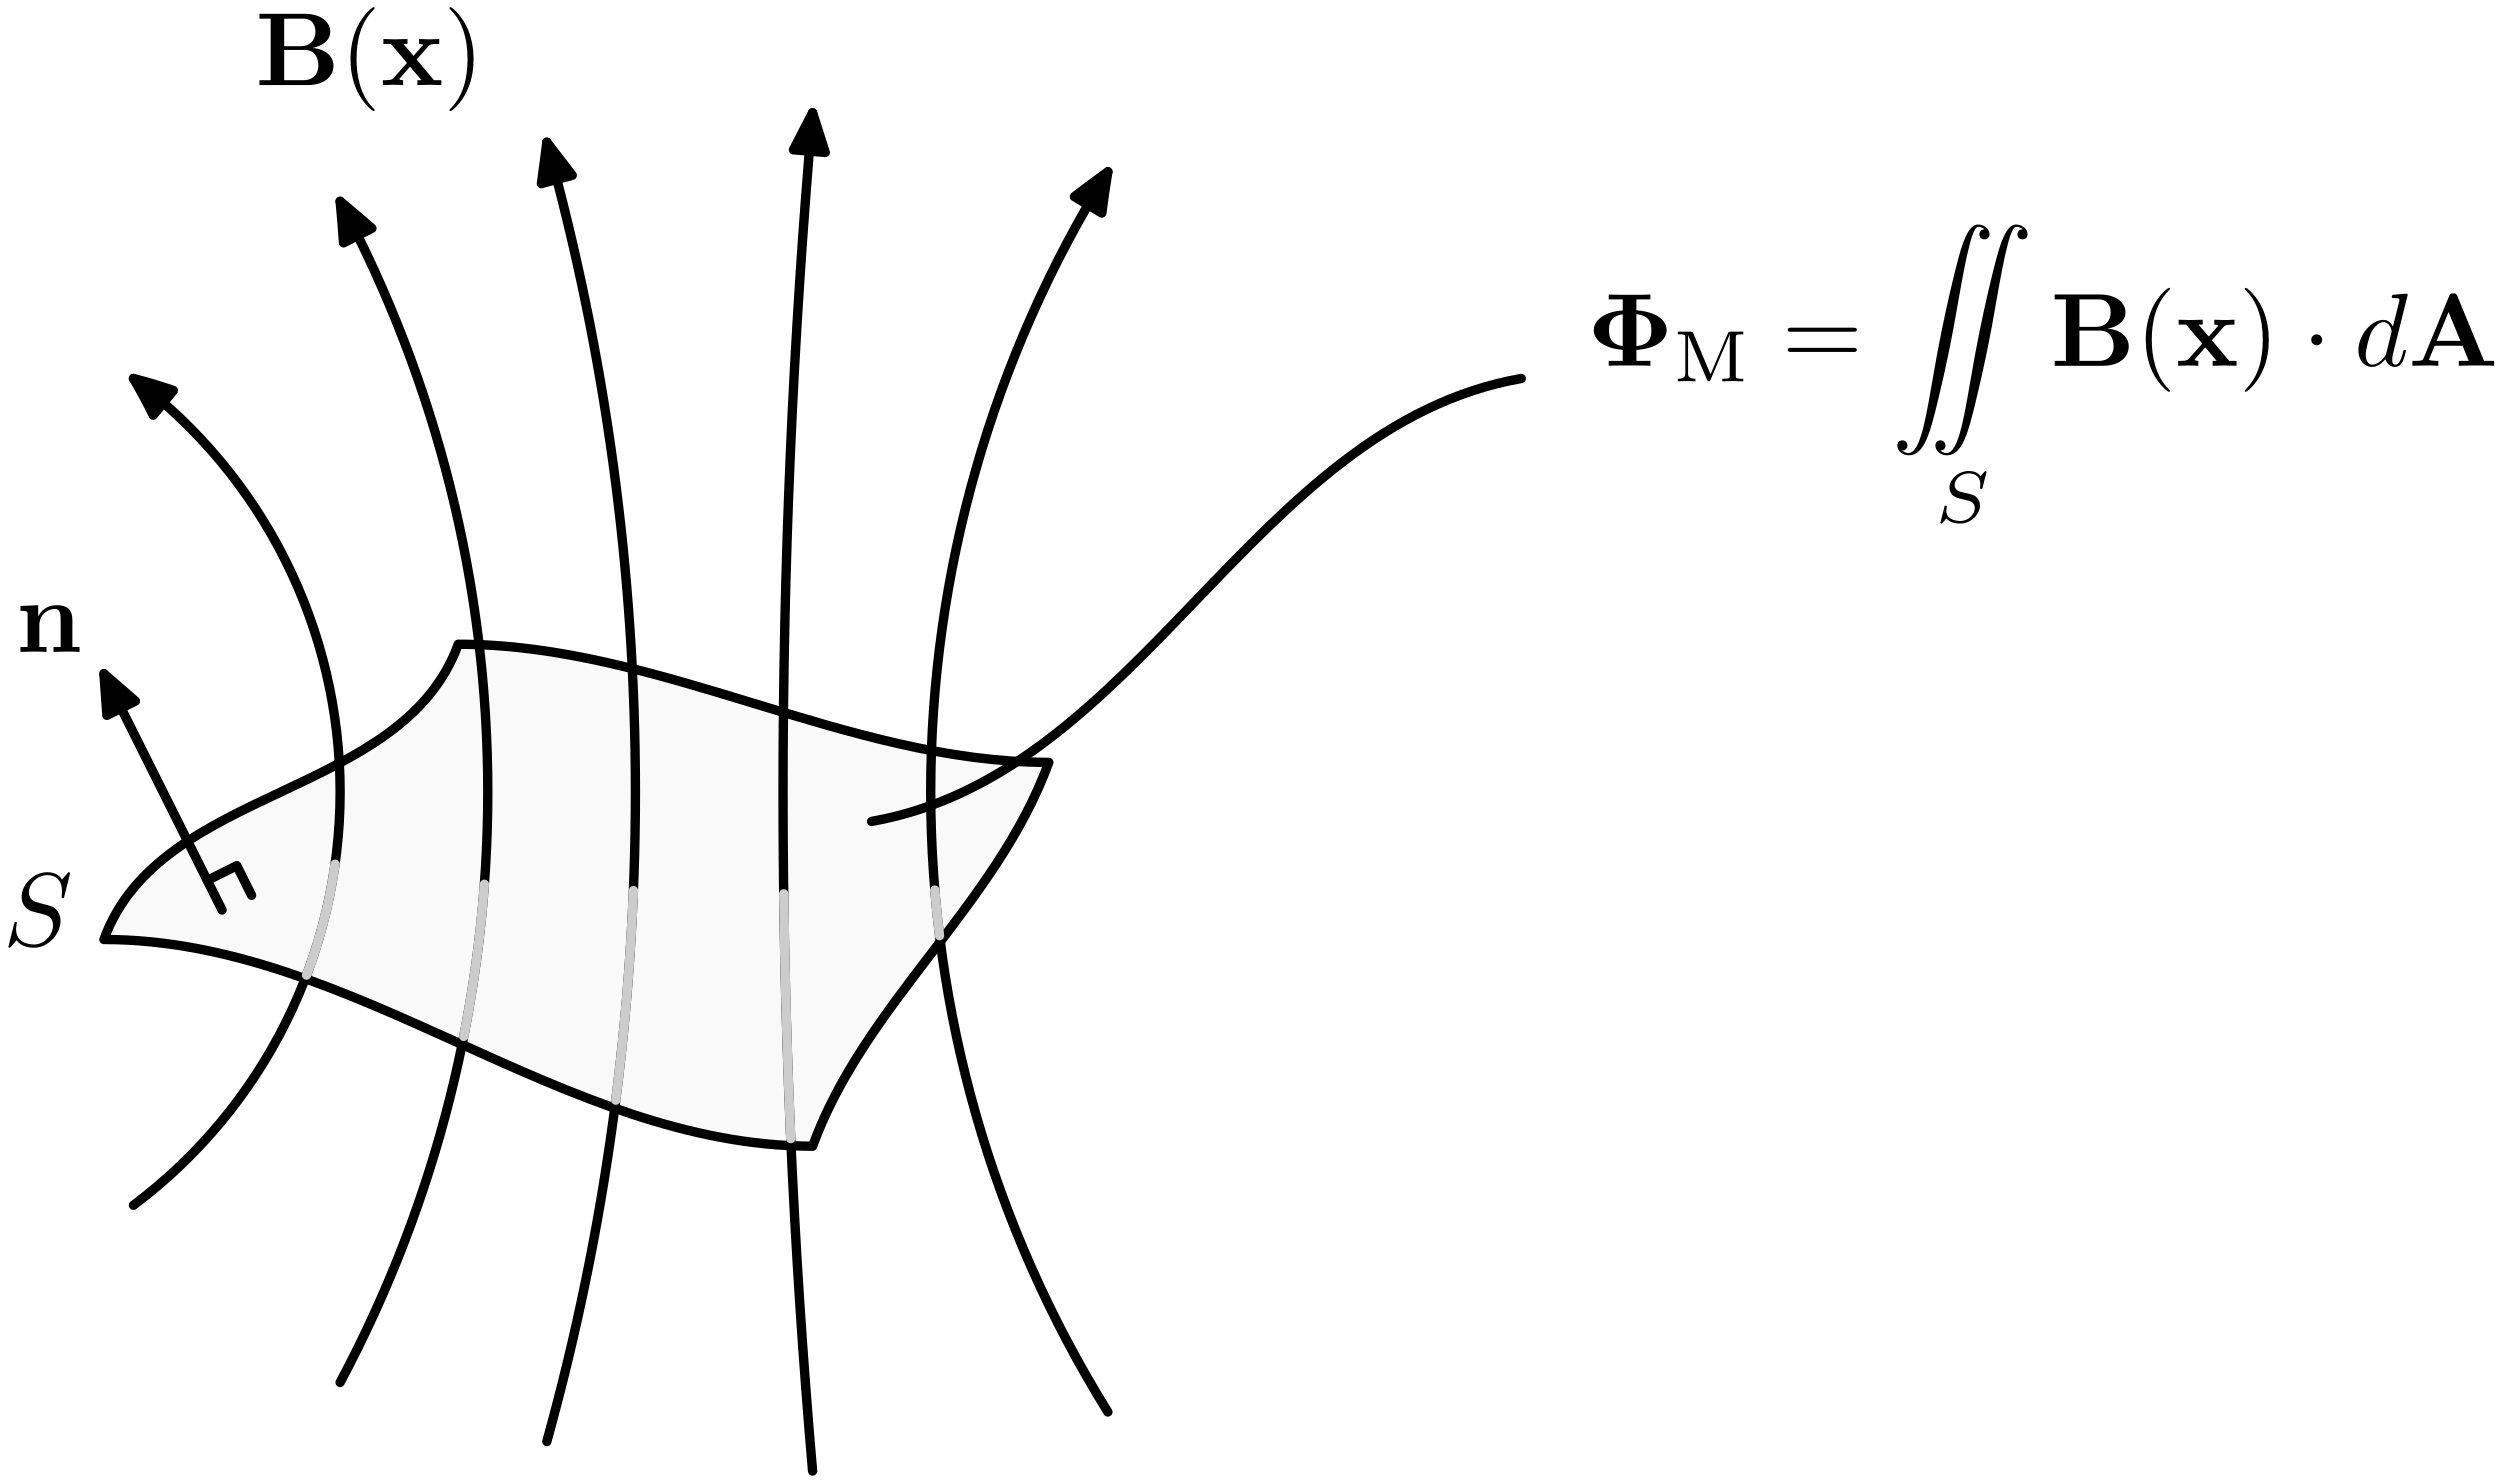
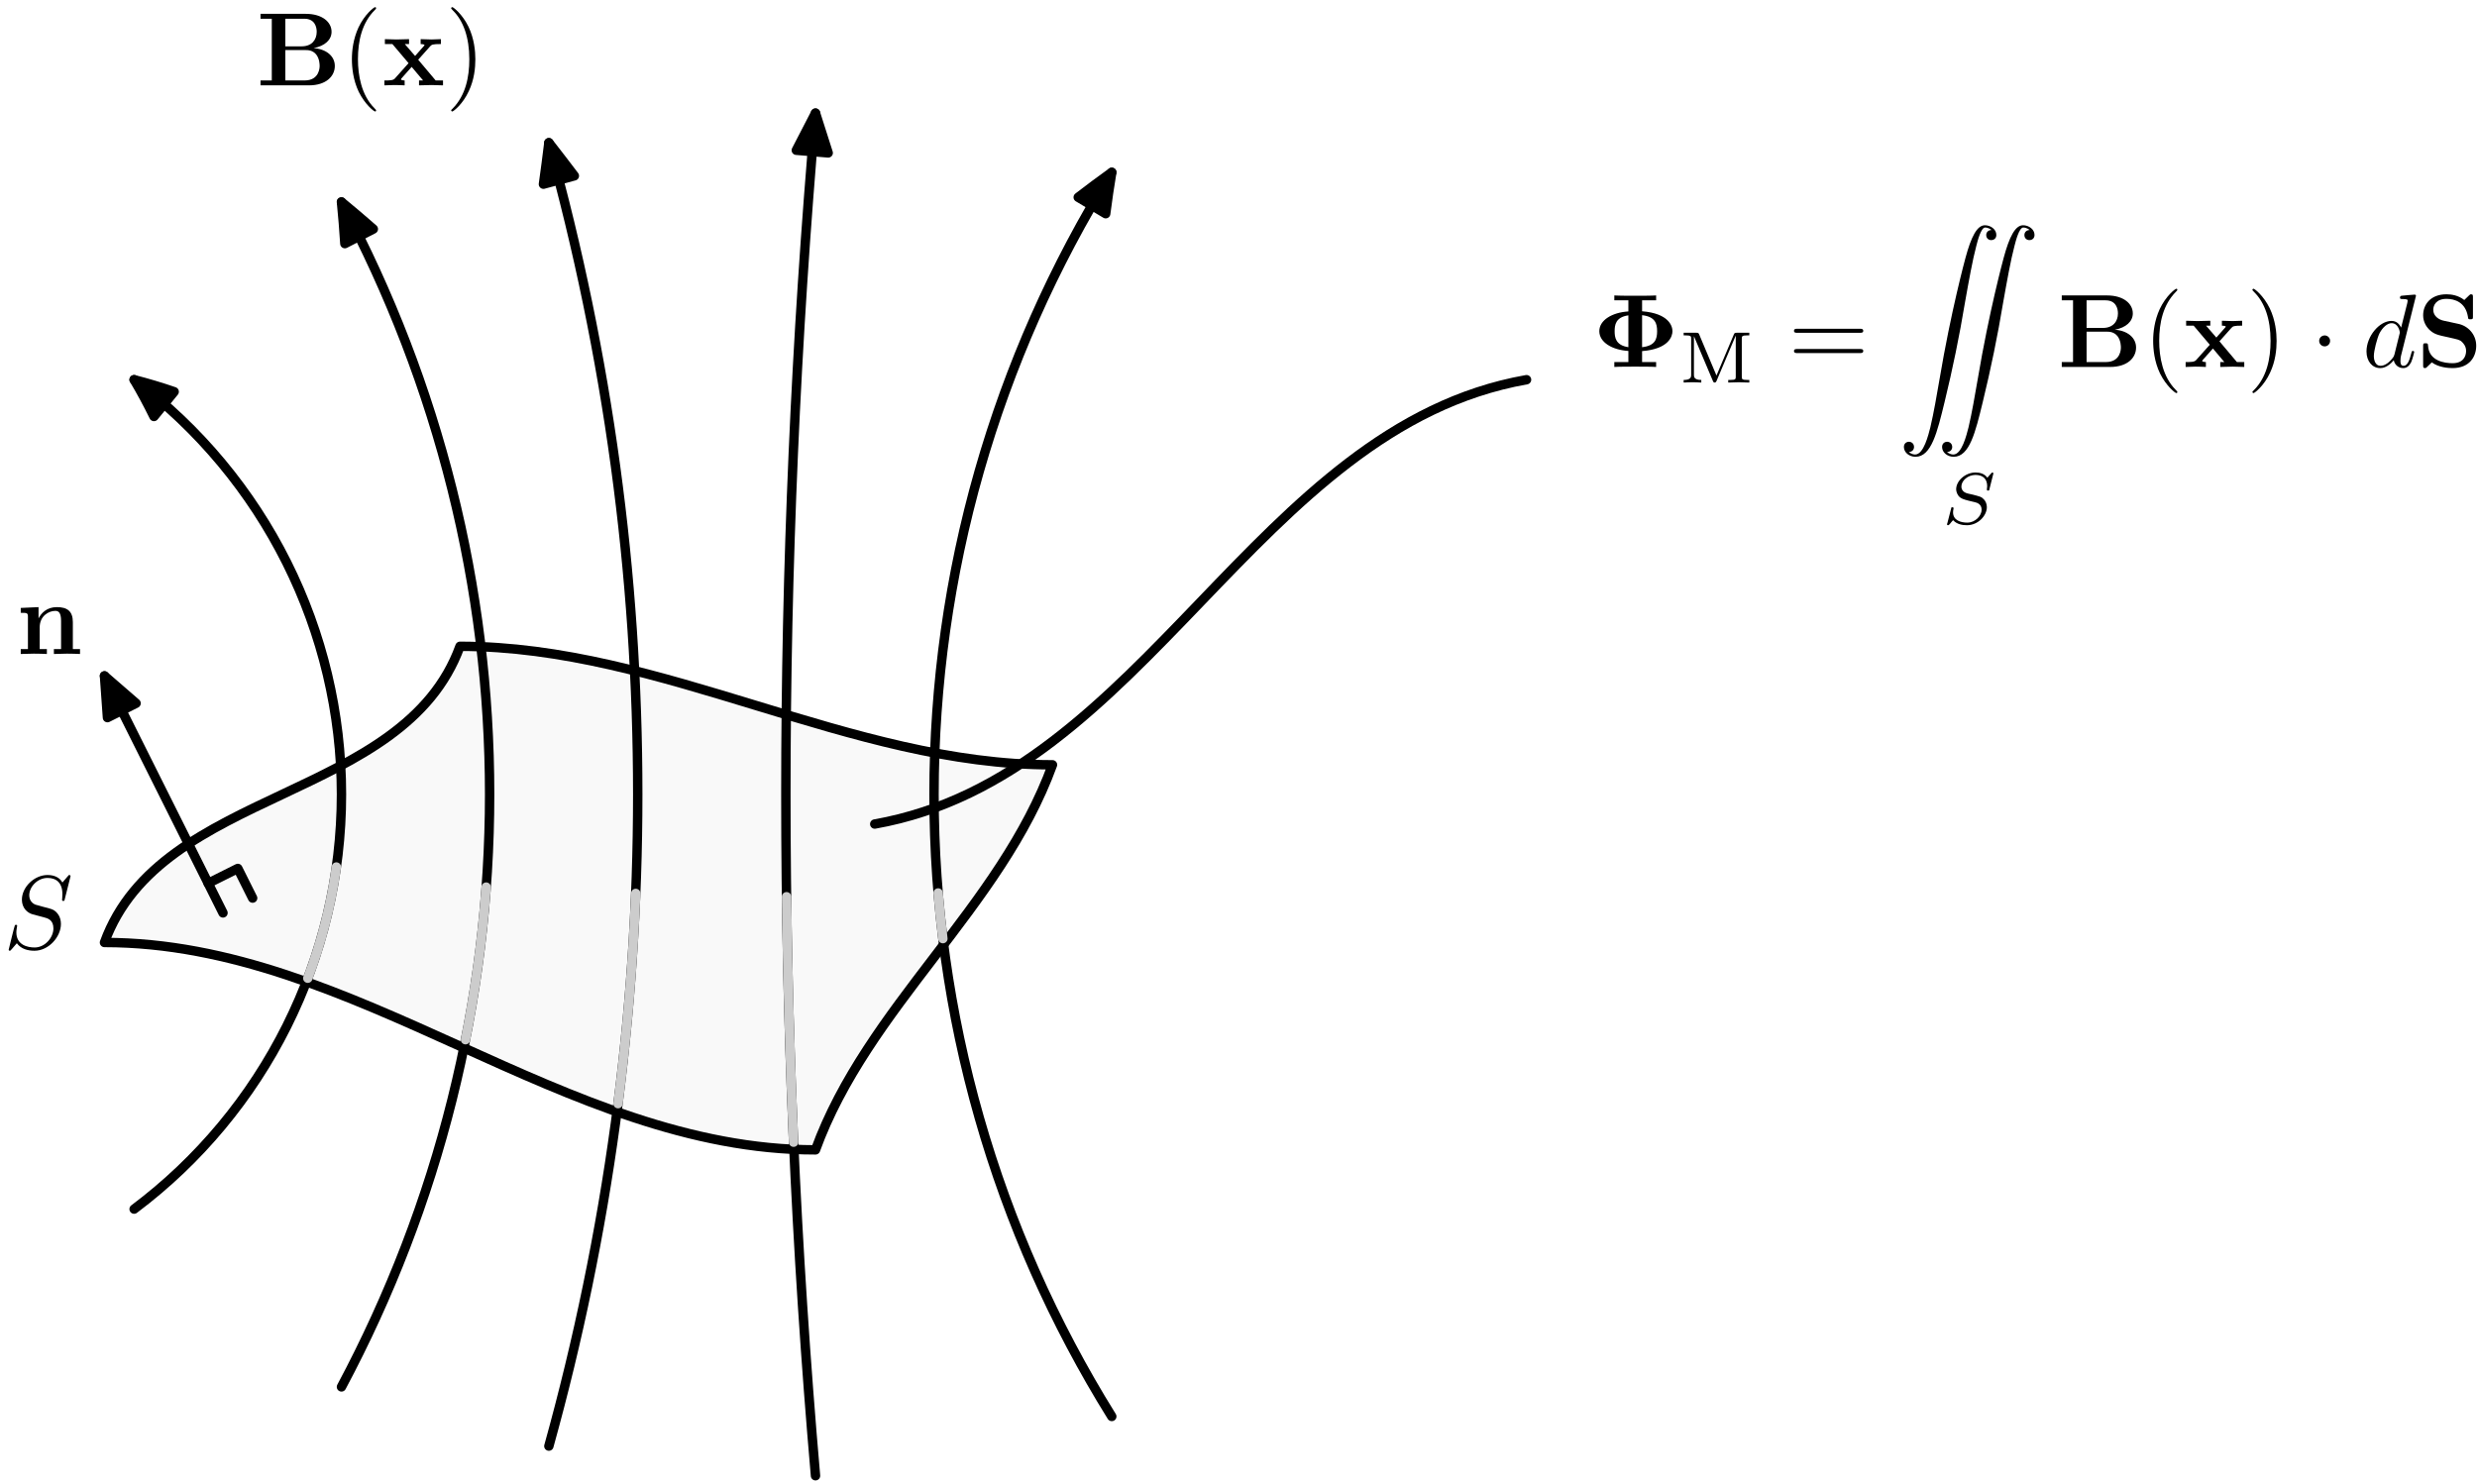
- <svg xmlns="http://www.w3.org/2000/svg" xmlns:xlink="http://www.w3.org/1999/xlink" width="240" height="142" viewBox="0 0 240 142">
+ <svg xmlns="http://www.w3.org/2000/svg" xmlns:xlink="http://www.w3.org/1999/xlink" width="237pt" height="142pt" viewBox="0 0 237 142">
  <defs>
    <g>
      <g id="glyph-0-0">
        <path d="M 1.141 -3.547 L 1.141 -0.469 L 0.453 -0.469 L 0.453 0 C 0.734 -0.016 1.328 -0.031 1.703 -0.031 C 2.094 -0.031 2.688 -0.016 2.953 0 L 2.953 -0.469 L 2.266 -0.469 L 2.266 -2.547 C 2.266 -3.641 3.125 -4.125 3.766 -4.125 C 4.094 -4.125 4.312 -3.922 4.312 -3.156 L 4.312 -0.469 L 3.625 -0.469 L 3.625 0 C 3.891 -0.016 4.5 -0.031 4.875 -0.031 C 5.266 -0.031 5.859 -0.016 6.125 0 L 6.125 -0.469 L 5.438 -0.469 L 5.438 -3.047 C 5.438 -4.094 4.906 -4.484 3.906 -4.484 C 2.953 -4.484 2.422 -3.922 2.156 -3.406 L 2.156 -4.484 L 0.453 -4.406 L 0.453 -3.938 C 1.062 -3.938 1.141 -3.938 1.141 -3.547 Z M 1.141 -3.547 " />
      </g>
      <g id="glyph-0-1">
        <path d="M 2.766 -3.734 L 2.766 -6.375 L 4.578 -6.375 C 5.594 -6.375 5.766 -5.578 5.766 -5.125 C 5.766 -4.359 5.297 -3.734 4.328 -3.734 Z M 5.469 -3.562 C 6.547 -3.766 7.188 -4.359 7.188 -5.125 C 7.188 -6.047 6.312 -6.844 4.719 -6.844 L 0.391 -6.844 L 0.391 -6.375 L 1.469 -6.375 L 1.469 -0.469 L 0.391 -0.469 L 0.391 0 L 5.016 0 C 6.672 0 7.5 -0.875 7.5 -1.859 C 7.5 -2.812 6.656 -3.484 5.469 -3.562 Z M 4.609 -0.469 L 2.766 -0.469 L 2.766 -3.375 L 4.703 -3.375 C 4.906 -3.375 5.375 -3.375 5.719 -2.953 C 6.047 -2.531 6.047 -1.969 6.047 -1.859 C 6.047 -1.75 6.047 -0.469 4.609 -0.469 Z M 4.609 -0.469 " />
      </g>
      <g id="glyph-0-2">
        <path d="M 3.453 -2.453 L 4.609 -3.75 C 4.75 -3.891 4.812 -3.953 5.625 -3.953 L 5.625 -4.422 C 5.281 -4.406 4.766 -4.391 4.719 -4.391 C 4.469 -4.391 3.969 -4.422 3.688 -4.422 L 3.688 -3.953 C 3.828 -3.953 3.953 -3.938 4.062 -3.875 C 4.031 -3.812 4.031 -3.781 3.984 -3.75 L 3.156 -2.812 L 2.172 -3.953 L 2.578 -3.953 L 2.578 -4.422 C 2.312 -4.422 1.688 -4.391 1.359 -4.391 C 1.047 -4.391 0.594 -4.422 0.266 -4.422 L 0.266 -3.953 L 0.984 -3.953 L 2.531 -2.125 L 1.219 -0.656 C 1.062 -0.469 0.703 -0.469 0.219 -0.469 L 0.219 0 C 0.562 -0.016 1.094 -0.031 1.141 -0.031 C 1.391 -0.031 1.969 -0.016 2.156 0 L 2.156 -0.469 C 1.984 -0.469 1.797 -0.516 1.797 -0.578 C 1.797 -0.594 1.797 -0.594 1.859 -0.672 L 2.828 -1.766 L 3.922 -0.469 L 3.531 -0.469 L 3.531 0 C 3.797 -0.016 4.406 -0.031 4.734 -0.031 C 5.047 -0.031 5.5 -0.016 5.828 0 L 5.828 -0.469 L 5.125 -0.469 Z M 3.453 -2.453 " />
      </g>
      <g id="glyph-0-3">
        <path d="M 6.078 -6.375 L 6.078 -6.844 C 5.641 -6.812 4.578 -6.812 4.094 -6.812 C 3.594 -6.812 2.516 -6.812 2.078 -6.844 L 2.078 -6.375 L 3.422 -6.375 L 3.422 -5.312 C 1.875 -5.219 0.641 -4.484 0.641 -3.422 C 0.641 -2.359 1.875 -1.625 3.422 -1.531 L 3.422 -0.469 L 2.078 -0.469 L 2.078 0 C 2.516 -0.031 3.594 -0.031 4.078 -0.031 C 4.562 -0.031 5.641 -0.031 6.078 0 L 6.078 -0.469 L 4.734 -0.469 L 4.734 -1.516 C 7.312 -1.719 7.641 -2.953 7.641 -3.422 C 7.641 -3.906 7.297 -5.125 4.734 -5.328 L 4.734 -6.375 Z M 3.422 -1.891 C 2.188 -2.078 2.109 -2.844 2.109 -3.422 C 2.109 -4 2.188 -4.766 3.422 -4.938 Z M 4.734 -4.953 C 6 -4.812 6.172 -4.141 6.172 -3.422 C 6.172 -2.688 6 -2.031 4.734 -1.891 Z M 4.734 -4.953 " />
      </g>
      <g id="glyph-0-4">
-         <path d="M 4.719 -6.703 C 4.609 -6.953 4.5 -6.953 4.328 -6.953 C 4.047 -6.953 4 -6.875 3.938 -6.703 L 1.469 -0.703 C 1.406 -0.547 1.375 -0.469 0.625 -0.469 L 0.406 -0.469 L 0.406 0 C 0.781 -0.016 1.266 -0.031 1.578 -0.031 C 1.969 -0.031 2.516 -0.031 2.891 0 L 2.891 -0.469 C 2.875 -0.469 2 -0.469 2 -0.594 C 2 -0.609 2.031 -0.703 2.047 -0.719 L 2.547 -1.922 L 5.219 -1.922 L 5.812 -0.469 L 4.859 -0.469 L 4.859 0 C 5.25 -0.031 6.188 -0.031 6.625 -0.031 C 7.016 -0.031 7.891 -0.031 8.25 0 L 8.25 -0.469 L 7.281 -0.469 Z M 3.875 -5.156 L 5.016 -2.391 L 2.734 -2.391 Z M 3.875 -5.156 " />
+         <path d="M 4 -4.125 L 2.562 -4.438 C 2.156 -4.531 1.609 -4.859 1.609 -5.469 C 1.609 -5.906 1.891 -6.516 2.875 -6.516 C 3.672 -6.516 4.688 -6.188 4.922 -4.828 C 4.953 -4.578 4.953 -4.562 5.156 -4.562 C 5.406 -4.562 5.406 -4.609 5.406 -4.844 L 5.406 -6.672 C 5.406 -6.859 5.406 -6.953 5.219 -6.953 C 5.141 -6.953 5.141 -6.938 5.031 -6.844 L 4.578 -6.406 C 4 -6.859 3.344 -6.953 2.875 -6.953 C 1.359 -6.953 0.641 -5.984 0.641 -4.938 C 0.641 -4.297 0.969 -3.844 1.172 -3.625 C 1.672 -3.125 2 -3.062 3.094 -2.828 C 3.969 -2.625 4.141 -2.609 4.359 -2.391 C 4.5 -2.25 4.75 -1.984 4.75 -1.531 C 4.75 -1.047 4.5 -0.359 3.453 -0.359 C 2.703 -0.359 1.188 -0.562 1.109 -2.047 C 1.094 -2.219 1.094 -2.266 0.875 -2.266 C 0.641 -2.266 0.641 -2.219 0.641 -1.984 L 0.641 -0.172 C 0.641 0.016 0.641 0.109 0.812 0.109 C 0.906 0.109 0.922 0.094 1 0.016 L 1.469 -0.438 C 2.125 0.047 3.047 0.109 3.453 0.109 C 5.109 0.109 5.719 -1.016 5.719 -2.031 C 5.719 -3.125 4.922 -3.938 4 -4.125 Z M 4 -4.125 " />
      </g>
      <g id="glyph-1-0">
        <path d="M 3.297 2.391 C 3.297 2.359 3.297 2.344 3.125 2.172 C 1.891 0.922 1.562 -0.969 1.562 -2.5 C 1.562 -4.234 1.938 -5.969 3.172 -7.203 C 3.297 -7.328 3.297 -7.344 3.297 -7.375 C 3.297 -7.453 3.266 -7.484 3.203 -7.484 C 3.094 -7.484 2.203 -6.797 1.609 -5.531 C 1.109 -4.438 0.984 -3.328 0.984 -2.5 C 0.984 -1.719 1.094 -0.516 1.641 0.625 C 2.25 1.844 3.094 2.5 3.203 2.5 C 3.266 2.5 3.297 2.469 3.297 2.391 Z M 3.297 2.391 " />
      </g>
      <g id="glyph-1-1">
        <path d="M 2.875 -2.5 C 2.875 -3.266 2.766 -4.469 2.219 -5.609 C 1.625 -6.828 0.766 -7.484 0.672 -7.484 C 0.609 -7.484 0.562 -7.438 0.562 -7.375 C 0.562 -7.344 0.562 -7.328 0.75 -7.141 C 1.734 -6.156 2.297 -4.578 2.297 -2.5 C 2.297 -0.781 1.938 0.969 0.703 2.219 C 0.562 2.344 0.562 2.359 0.562 2.391 C 0.562 2.453 0.609 2.5 0.672 2.5 C 0.766 2.5 1.672 1.812 2.25 0.547 C 2.766 -0.547 2.875 -1.656 2.875 -2.5 Z M 2.875 -2.5 " />
      </g>
      <g id="glyph-1-2">
        <path d="M 6.844 -3.266 C 7 -3.266 7.188 -3.266 7.188 -3.453 C 7.188 -3.656 7 -3.656 6.859 -3.656 L 0.891 -3.656 C 0.75 -3.656 0.562 -3.656 0.562 -3.453 C 0.562 -3.266 0.75 -3.266 0.891 -3.266 Z M 6.859 -1.328 C 7 -1.328 7.188 -1.328 7.188 -1.531 C 7.188 -1.719 7 -1.719 6.844 -1.719 L 0.891 -1.719 C 0.75 -1.719 0.562 -1.719 0.562 -1.531 C 0.562 -1.328 0.75 -1.328 0.891 -1.328 Z M 6.859 -1.328 " />
      </g>
      <g id="glyph-2-0">
        <path d="M 6.438 -6.922 C 6.438 -6.953 6.406 -7.031 6.312 -7.031 C 6.266 -7.031 6.266 -7.016 6.141 -6.875 L 5.656 -6.312 C 5.406 -6.781 4.891 -7.031 4.234 -7.031 C 2.969 -7.031 1.781 -5.875 1.781 -4.672 C 1.781 -3.875 2.297 -3.406 2.812 -3.266 L 3.875 -2.984 C 4.25 -2.891 4.797 -2.734 4.797 -1.922 C 4.797 -1.031 3.984 -0.094 3 -0.094 C 2.359 -0.094 1.25 -0.312 1.25 -1.547 C 1.25 -1.781 1.312 -2.031 1.312 -2.078 C 1.328 -2.125 1.328 -2.141 1.328 -2.156 C 1.328 -2.25 1.266 -2.266 1.219 -2.266 C 1.172 -2.266 1.141 -2.25 1.109 -2.219 C 1.078 -2.188 0.516 0.094 0.516 0.125 C 0.516 0.172 0.562 0.219 0.625 0.219 C 0.672 0.219 0.688 0.203 0.812 0.062 L 1.297 -0.5 C 1.719 0.078 2.406 0.219 2.984 0.219 C 4.344 0.219 5.516 -1.109 5.516 -2.344 C 5.516 -3.031 5.172 -3.375 5.031 -3.516 C 4.797 -3.734 4.641 -3.781 3.766 -4 C 3.531 -4.062 3.188 -4.172 3.094 -4.188 C 2.828 -4.281 2.484 -4.562 2.484 -5.094 C 2.484 -5.906 3.281 -6.75 4.234 -6.75 C 5.047 -6.75 5.656 -6.312 5.656 -5.203 C 5.656 -4.891 5.625 -4.703 5.625 -4.641 C 5.625 -4.641 5.625 -4.547 5.734 -4.547 C 5.844 -4.547 5.859 -4.578 5.891 -4.75 Z M 6.438 -6.922 " />
      </g>
      <g id="glyph-2-1">
        <path d="M 5.141 -6.812 C 5.141 -6.812 5.141 -6.922 5.016 -6.922 C 4.859 -6.922 3.922 -6.828 3.75 -6.812 C 3.672 -6.797 3.609 -6.75 3.609 -6.625 C 3.609 -6.5 3.703 -6.5 3.844 -6.5 C 4.328 -6.5 4.344 -6.438 4.344 -6.328 L 4.312 -6.125 L 3.719 -3.766 C 3.531 -4.141 3.25 -4.406 2.797 -4.406 C 1.641 -4.406 0.406 -2.938 0.406 -1.484 C 0.406 -0.547 0.953 0.109 1.719 0.109 C 1.922 0.109 2.422 0.062 3.016 -0.641 C 3.094 -0.219 3.453 0.109 3.922 0.109 C 4.281 0.109 4.5 -0.125 4.672 -0.438 C 4.828 -0.797 4.969 -1.406 4.969 -1.422 C 4.969 -1.531 4.875 -1.531 4.844 -1.531 C 4.75 -1.531 4.734 -1.484 4.703 -1.344 C 4.531 -0.703 4.359 -0.109 3.953 -0.109 C 3.672 -0.109 3.656 -0.375 3.656 -0.562 C 3.656 -0.812 3.672 -0.875 3.703 -1.047 Z M 3.078 -1.188 C 3.016 -1 3.016 -0.984 2.875 -0.812 C 2.438 -0.266 2.031 -0.109 1.75 -0.109 C 1.25 -0.109 1.109 -0.656 1.109 -1.047 C 1.109 -1.547 1.422 -2.766 1.656 -3.234 C 1.969 -3.812 2.406 -4.188 2.812 -4.188 C 3.453 -4.188 3.594 -3.375 3.594 -3.312 C 3.594 -3.25 3.578 -3.188 3.562 -3.141 Z M 3.078 -1.188 " />
      </g>
      <g id="glyph-3-0">
        <path d="M 1.922 -4.609 C 1.859 -4.766 1.797 -4.766 1.656 -4.766 L 0.438 -4.766 L 0.438 -4.516 L 0.594 -4.516 C 1.141 -4.516 1.156 -4.438 1.156 -4.188 L 1.156 -0.75 C 1.156 -0.562 1.156 -0.25 0.438 -0.25 L 0.438 0 C 0.719 -0.016 1 -0.031 1.281 -0.031 C 1.562 -0.031 1.844 -0.016 2.125 0 L 2.125 -0.25 C 1.422 -0.25 1.422 -0.562 1.422 -0.75 L 1.422 -4.438 L 3.234 -0.156 C 3.266 -0.078 3.297 0 3.406 0 C 3.453 0 3.516 -0.016 3.578 -0.141 L 5.422 -4.5 L 5.422 -0.562 C 5.422 -0.328 5.406 -0.25 4.875 -0.25 L 4.703 -0.25 L 4.703 0 C 5.031 -0.016 5.422 -0.031 5.719 -0.031 C 6 -0.031 6.391 -0.016 6.719 0 L 6.719 -0.25 L 6.562 -0.25 C 6.016 -0.25 6 -0.328 6 -0.562 L 6 -4.188 C 6 -4.438 6.016 -4.516 6.562 -4.516 L 6.719 -4.516 L 6.719 -4.766 L 5.516 -4.766 C 5.375 -4.766 5.312 -4.766 5.25 -4.625 L 3.578 -0.672 Z M 1.922 -4.609 " />
      </g>
      <g id="glyph-4-0">
        <path d="M 1.031 21.703 C 1.359 21.688 1.531 21.469 1.531 21.219 C 1.531 20.891 1.281 20.719 1.047 20.719 C 0.812 20.719 0.562 20.875 0.562 21.219 C 0.562 21.734 1.062 22.156 1.672 22.156 C 3.188 22.156 3.75 19.812 4.453 16.922 C 5.219 13.781 5.875 10.594 6.406 7.391 C 6.781 5.281 7.141 3.281 7.484 2 C 7.609 1.5 7.938 0.219 8.328 0.219 C 8.641 0.219 8.891 0.406 8.938 0.453 C 8.609 0.469 8.438 0.688 8.438 0.938 C 8.438 1.266 8.688 1.422 8.906 1.422 C 9.156 1.422 9.406 1.281 9.406 0.922 C 9.406 0.391 8.859 0 8.312 0 C 7.562 0 7 1.094 6.453 3.125 C 6.422 3.234 5.062 8.234 3.969 14.75 C 3.703 16.281 3.422 17.938 3.094 19.328 C 2.906 20.062 2.453 21.938 1.641 21.938 C 1.281 21.938 1.047 21.703 1.031 21.703 Z M 1.031 21.703 " />
      </g>
      <g id="glyph-5-0">
        <path d="M 4.953 -4.812 C 4.953 -4.844 4.922 -4.906 4.859 -4.906 C 4.812 -4.906 4.812 -4.891 4.719 -4.797 L 4.375 -4.406 C 4.109 -4.781 3.672 -4.906 3.25 -4.906 C 2.266 -4.906 1.391 -4.109 1.391 -3.297 C 1.391 -3.203 1.422 -2.922 1.625 -2.656 C 1.859 -2.391 2.125 -2.328 2.594 -2.203 C 2.734 -2.172 3.078 -2.094 3.188 -2.062 C 3.406 -2.016 3.828 -1.859 3.828 -1.344 C 3.828 -0.781 3.234 -0.109 2.453 -0.109 C 1.828 -0.109 1.094 -0.328 1.094 -1.094 C 1.094 -1.172 1.109 -1.328 1.141 -1.453 C 1.141 -1.484 1.141 -1.484 1.141 -1.484 C 1.141 -1.578 1.062 -1.578 1.031 -1.578 C 0.938 -1.578 0.922 -1.562 0.906 -1.438 L 0.547 -0.047 C 0.531 -0.016 0.516 0.016 0.516 0.062 C 0.516 0.094 0.547 0.141 0.625 0.141 C 0.656 0.141 0.672 0.125 0.766 0.047 C 0.844 -0.047 1.016 -0.266 1.094 -0.344 C 1.469 0.062 2 0.141 2.422 0.141 C 3.484 0.141 4.328 -0.766 4.328 -1.594 C 4.328 -1.891 4.203 -2.172 4.047 -2.328 C 3.812 -2.578 3.703 -2.609 2.797 -2.828 C 2.656 -2.859 2.422 -2.906 2.359 -2.938 C 2.188 -3 1.891 -3.172 1.891 -3.562 C 1.891 -4.125 2.516 -4.672 3.234 -4.672 C 4 -4.672 4.359 -4.25 4.359 -3.594 C 4.359 -3.5 4.328 -3.344 4.328 -3.281 C 4.328 -3.172 4.406 -3.172 4.453 -3.172 C 4.547 -3.172 4.562 -3.219 4.578 -3.328 Z M 4.953 -4.812 " />
      </g>
      <g id="glyph-6-0">
        <path d="M 1.906 -2.5 C 1.906 -2.781 1.672 -3.016 1.391 -3.016 C 1.094 -3.016 0.859 -2.781 0.859 -2.5 C 0.859 -2.203 1.094 -1.969 1.391 -1.969 C 1.672 -1.969 1.906 -2.203 1.906 -2.5 Z M 1.906 -2.5 " />
      </g>
    </g>
  </defs>
-   <path fill-rule="nonzero" fill="rgb(97.459%, 97.459%, 97.459%)" fill-opacity="1" d="M 9.977 90.191 C 34.078 90.191 53.902 110.035 78.008 110.035 C 82.992 96.344 95.699 86.879 100.684 73.188 C 81.223 73.188 63.453 61.848 43.992 61.848 C 38.578 76.727 15.391 75.312 9.977 90.191 " />
-   <path fill="none" stroke-width="9" stroke-linecap="butt" stroke-linejoin="round" stroke="rgb(0%, 0%, 0%)" stroke-opacity="1" stroke-miterlimit="10" d="M 1959.766 6298.086 C 2200.781 6298.086 2399.023 6099.648 2640.078 6099.648 C 2689.922 6236.562 2816.992 6331.211 2866.836 6468.125 C 2672.227 6468.125 2494.531 6581.523 2299.922 6581.523 C 2245.781 6432.734 2013.906 6446.875 1959.766 6298.086 Z M 1959.766 6298.086 " transform="matrix(0.1, 0, 0, -0.1, -186, 720)" />
-   <path fill="none" stroke-width="9" stroke-linecap="round" stroke-linejoin="round" stroke="rgb(0%, 0%, 0%)" stroke-opacity="1" stroke-miterlimit="10" d="M 1988.125 6042.969 C 2113.008 6136.641 2186.523 6283.672 2186.523 6439.805 C 2186.523 6595.938 2113.008 6742.969 1988.125 6836.641 " transform="matrix(0.1, 0, 0, -0.1, -186, 720)" />
-   <path fill-rule="nonzero" fill="rgb(0%, 0%, 0%)" fill-opacity="1" d="M 16.645 37.484 C 15.387 37.051 14.109 36.668 12.812 36.336 C 13.492 37.488 14.129 38.664 14.711 39.855 " />
-   <path fill="none" stroke-width="9" stroke-linecap="round" stroke-linejoin="round" stroke="rgb(0%, 0%, 0%)" stroke-opacity="1" stroke-miterlimit="10" d="M 2026.445 6825.156 C 2013.867 6829.492 2001.094 6833.32 1988.125 6836.641 C 1994.922 6825.117 2001.289 6813.359 2007.109 6801.445 Z M 2026.445 6825.156 " transform="matrix(0.1, 0, 0, -0.1, -186, 720)" />
-   <path fill="none" stroke-width="9" stroke-linecap="round" stroke-linejoin="round" stroke="rgb(80.077%, 80.077%, 80.077%)" stroke-opacity="1" stroke-miterlimit="10" d="M 2154.297 6263.906 C 2167.266 6298.047 2176.484 6333.711 2181.641 6370.312 " transform="matrix(0.1, 0, 0, -0.1, -186, 720)" />
-   <path fill="none" stroke-width="9" stroke-linecap="round" stroke-linejoin="round" stroke="rgb(0%, 0%, 0%)" stroke-opacity="1" stroke-miterlimit="10" d="M 2186.523 5872.852 C 2279.609 6047.344 2328.281 6242.031 2328.281 6439.805 C 2328.281 6637.539 2279.609 6832.266 2186.523 7006.719 " transform="matrix(0.1, 0, 0, -0.1, -186, 720)" />
-   <path fill-rule="nonzero" fill="rgb(0%, 0%, 0%)" fill-opacity="1" d="M 35.699 21.918 C 34.699 21.039 33.684 20.176 32.652 19.328 C 32.781 20.656 32.891 21.984 32.977 23.312 " />
-   <path fill="none" stroke-width="9" stroke-linecap="round" stroke-linejoin="round" stroke="rgb(0%, 0%, 0%)" stroke-opacity="1" stroke-miterlimit="10" d="M 2216.992 6980.82 C 2206.992 6989.609 2196.836 6998.242 2186.523 7006.719 C 2187.812 6993.438 2188.906 6980.156 2189.766 6966.875 Z M 2216.992 6980.82 " transform="matrix(0.1, 0, 0, -0.1, -186, 720)" />
-   <path fill="none" stroke-width="9" stroke-linecap="round" stroke-linejoin="round" stroke="rgb(80.077%, 80.077%, 80.077%)" stroke-opacity="1" stroke-miterlimit="10" d="M 2305.195 6205.078 C 2314.727 6253.203 2321.367 6301.953 2325 6351.094 " transform="matrix(0.1, 0, 0, -0.1, -186, 720)" />
-   <path fill="none" stroke-width="9" stroke-linecap="round" stroke-linejoin="round" stroke="rgb(0%, 0%, 0%)" stroke-opacity="1" stroke-miterlimit="10" d="M 2384.961 5816.172 C 2441.406 6019.258 2470 6229.023 2470 6439.805 C 2470 6650.547 2441.406 6860.352 2384.961 7063.438 " transform="matrix(0.1, 0, 0, -0.1, -186, 720)" />
-   <path fill-rule="nonzero" fill="rgb(0%, 0%, 0%)" fill-opacity="1" d="M 54.934 16.828 C 54.129 15.766 53.316 14.711 52.496 13.656 C 52.336 14.98 52.16 16.305 51.977 17.625 " />
-   <path fill="none" stroke-width="9" stroke-linecap="round" stroke-linejoin="round" stroke="rgb(0%, 0%, 0%)" stroke-opacity="1" stroke-miterlimit="10" d="M 2409.336 7031.719 C 2401.289 7042.344 2393.164 7052.891 2384.961 7063.438 C 2383.359 7050.195 2381.602 7036.953 2379.766 7023.75 Z M 2409.336 7031.719 " transform="matrix(0.1, 0, 0, -0.1, -186, 720)" />
-   <path fill="none" stroke-width="9" stroke-linecap="round" stroke-linejoin="round" stroke="rgb(80.077%, 80.077%, 80.077%)" stroke-opacity="1" stroke-miterlimit="10" d="M 2451.133 6143.867 C 2459.688 6210.625 2465.312 6277.734 2468.086 6345.039 " transform="matrix(0.1, 0, 0, -0.1, -186, 720)" />
-   <path fill="none" stroke-width="9" stroke-linecap="round" stroke-linejoin="round" stroke="rgb(0%, 0%, 0%)" stroke-opacity="1" stroke-miterlimit="10" d="M 2640.078 5787.812 C 2621.172 6004.648 2611.719 6222.188 2611.719 6439.805 C 2611.719 6657.422 2621.172 6874.961 2640.078 7091.758 " transform="matrix(0.1, 0, 0, -0.1, -186, 720)" />
-   <path fill-rule="nonzero" fill="rgb(0%, 0%, 0%)" fill-opacity="1" d="M 79.223 14.633 C 78.812 13.363 78.41 12.094 78.008 10.824 C 77.395 12.008 76.781 13.191 76.172 14.379 " />
-   <path fill="none" stroke-width="9" stroke-linecap="round" stroke-linejoin="round" stroke="rgb(0%, 0%, 0%)" stroke-opacity="1" stroke-miterlimit="10" d="M 2652.227 7053.672 C 2648.125 7066.367 2644.102 7079.062 2640.078 7091.758 C 2633.945 7079.922 2627.812 7068.086 2621.719 7056.211 Z M 2652.227 7053.672 " transform="matrix(0.1, 0, 0, -0.1, -186, 720)" />
-   <path fill="none" stroke-width="9" stroke-linecap="round" stroke-linejoin="round" stroke="rgb(80.077%, 80.077%, 80.077%)" stroke-opacity="1" stroke-miterlimit="10" d="M 2619.102 6106.992 C 2615.625 6185.234 2613.398 6263.555 2612.383 6341.875 " transform="matrix(0.1, 0, 0, -0.1, -186, 720)" />
-   <path fill="none" stroke-width="9" stroke-linecap="round" stroke-linejoin="round" stroke="rgb(0%, 0%, 0%)" stroke-opacity="1" stroke-miterlimit="10" d="M 2923.555 5844.531 C 2812.383 6023.164 2753.477 6229.375 2753.477 6439.805 C 2753.477 6650.195 2812.383 6856.406 2923.555 7035.078 " transform="matrix(0.1, 0, 0, -0.1, -186, 720)" />
-   <path fill-rule="nonzero" fill="rgb(0%, 0%, 0%)" fill-opacity="1" d="M 105.773 20.449 C 105.941 19.129 106.137 17.809 106.355 16.492 C 105.27 17.27 104.199 18.066 103.145 18.879 " />
-   <path fill="none" stroke-width="9" stroke-linecap="round" stroke-linejoin="round" stroke="rgb(0%, 0%, 0%)" stroke-opacity="1" stroke-miterlimit="10" d="M 2917.734 6995.508 C 2919.414 7008.711 2921.367 7021.914 2923.555 7035.078 C 2912.695 7027.305 2901.992 7019.336 2891.445 7011.211 Z M 2917.734 6995.508 " transform="matrix(0.1, 0, 0, -0.1, -186, 720)" />
-   <path fill="none" stroke-width="9" stroke-linecap="round" stroke-linejoin="round" stroke="rgb(80.077%, 80.077%, 80.077%)" stroke-opacity="1" stroke-miterlimit="10" d="M 2761.953 6301.797 C 2760.156 6316.328 2758.633 6330.898 2757.422 6345.469 " transform="matrix(0.1, 0, 0, -0.1, -186, 720)" />
-   <path fill="none" stroke-width="9" stroke-linecap="round" stroke-linejoin="round" stroke="rgb(0%, 0%, 0%)" stroke-opacity="1" stroke-miterlimit="10" d="M 2073.164 6326.406 L 1959.766 6553.203 " transform="matrix(0.1, 0, 0, -0.1, -186, 720)" />
-   <path fill-rule="nonzero" fill="rgb(0%, 0%, 0%)" fill-opacity="1" d="M 12.996 67.301 L 9.977 64.68 L 10.262 68.672 " />
-   <path fill="none" stroke-width="9" stroke-linecap="round" stroke-linejoin="round" stroke="rgb(0%, 0%, 0%)" stroke-opacity="1" stroke-miterlimit="10" d="M 1989.961 6526.992 L 1959.766 6553.203 L 1962.617 6513.281 Z M 1989.961 6526.992 " transform="matrix(0.1, 0, 0, -0.1, -186, 720)" />
-   <path fill="none" stroke-width="9" stroke-linecap="round" stroke-linejoin="round" stroke="rgb(0%, 0%, 0%)" stroke-opacity="1" stroke-miterlimit="10" d="M 2058.984 6354.766 L 2087.305 6368.945 L 2101.484 6340.586 " transform="matrix(0.1, 0, 0, -0.1, -186, 720)" />
+   <path fill-rule="nonzero" fill="rgb(97.459%, 97.459%, 97.459%)" fill-opacity="1" d="M 9.996 90.191 C 34.102 90.191 53.926 110.035 78.027 110.035 C 83.012 96.344 95.723 86.879 100.703 73.188 C 81.242 73.188 63.473 61.848 44.012 61.848 C 38.598 76.727 15.41 75.312 9.996 90.191 " />
+   <path fill="none" stroke-width="9" stroke-linecap="butt" stroke-linejoin="round" stroke="rgb(0%, 0%, 0%)" stroke-opacity="1" stroke-miterlimit="10" d="M 1969.961 6298.086 C 2211.016 6298.086 2409.258 6099.648 2650.273 6099.648 C 2700.117 6236.562 2827.227 6331.211 2877.031 6468.125 C 2682.422 6468.125 2504.727 6581.523 2310.117 6581.523 C 2255.977 6432.734 2024.102 6446.875 1969.961 6298.086 Z M 1969.961 6298.086 " transform="matrix(0.1, 0, 0, -0.1, -187, 720)" />
+   <path fill="none" stroke-width="9" stroke-linecap="round" stroke-linejoin="round" stroke="rgb(0%, 0%, 0%)" stroke-opacity="1" stroke-miterlimit="10" d="M 1998.32 6042.969 C 2123.203 6136.641 2196.719 6283.672 2196.719 6439.805 C 2196.719 6595.938 2123.203 6742.969 1998.32 6836.641 " transform="matrix(0.1, 0, 0, -0.1, -187, 720)" />
+   <path fill-rule="nonzero" fill="rgb(0%, 0%, 0%)" fill-opacity="1" d="M 16.664 37.484 C 15.406 37.051 14.129 36.668 12.832 36.336 C 13.516 37.488 14.145 38.664 14.73 39.855 " />
+   <path fill="none" stroke-width="9" stroke-linecap="round" stroke-linejoin="round" stroke="rgb(0%, 0%, 0%)" stroke-opacity="1" stroke-miterlimit="10" d="M 2036.641 6825.156 C 2024.062 6829.492 2011.289 6833.32 1998.32 6836.641 C 2005.156 6825.117 2011.445 6813.359 2017.305 6801.445 Z M 2036.641 6825.156 " transform="matrix(0.1, 0, 0, -0.1, -187, 720)" />
+   <path fill="none" stroke-width="9" stroke-linecap="round" stroke-linejoin="round" stroke="rgb(80.077%, 80.077%, 80.077%)" stroke-opacity="1" stroke-miterlimit="10" d="M 2164.492 6263.906 C 2177.461 6298.047 2186.68 6333.711 2191.836 6370.312 " transform="matrix(0.1, 0, 0, -0.1, -187, 720)" />
+   <path fill="none" stroke-width="9" stroke-linecap="round" stroke-linejoin="round" stroke="rgb(0%, 0%, 0%)" stroke-opacity="1" stroke-miterlimit="10" d="M 2196.719 5872.852 C 2289.805 6047.344 2338.477 6242.031 2338.477 6439.805 C 2338.477 6637.539 2289.805 6832.266 2196.719 7006.719 " transform="matrix(0.1, 0, 0, -0.1, -187, 720)" />
+   <path fill-rule="nonzero" fill="rgb(0%, 0%, 0%)" fill-opacity="1" d="M 35.719 21.918 C 34.719 21.039 33.703 20.176 32.672 19.328 C 32.805 20.656 32.91 21.984 32.996 23.312 " />
+   <path fill="none" stroke-width="9" stroke-linecap="round" stroke-linejoin="round" stroke="rgb(0%, 0%, 0%)" stroke-opacity="1" stroke-miterlimit="10" d="M 2227.188 6980.82 C 2217.188 6989.609 2207.031 6998.242 2196.719 7006.719 C 2198.047 6993.438 2199.102 6980.156 2199.961 6966.875 Z M 2227.188 6980.82 " transform="matrix(0.1, 0, 0, -0.1, -187, 720)" />
+   <path fill="none" stroke-width="9" stroke-linecap="round" stroke-linejoin="round" stroke="rgb(80.077%, 80.077%, 80.077%)" stroke-opacity="1" stroke-miterlimit="10" d="M 2315.391 6205.078 C 2324.922 6253.203 2331.562 6301.953 2335.195 6351.094 " transform="matrix(0.1, 0, 0, -0.1, -187, 720)" />
+   <path fill="none" stroke-width="9" stroke-linecap="round" stroke-linejoin="round" stroke="rgb(0%, 0%, 0%)" stroke-opacity="1" stroke-miterlimit="10" d="M 2395.156 5816.172 C 2451.602 6019.258 2480.195 6229.023 2480.195 6439.805 C 2480.195 6650.547 2451.602 6860.352 2395.156 7063.438 " transform="matrix(0.1, 0, 0, -0.1, -187, 720)" />
+   <path fill-rule="nonzero" fill="rgb(0%, 0%, 0%)" fill-opacity="1" d="M 54.953 16.828 C 54.148 15.766 53.34 14.711 52.516 13.656 C 52.355 14.98 52.18 16.305 51.996 17.625 " />
+   <path fill="none" stroke-width="9" stroke-linecap="round" stroke-linejoin="round" stroke="rgb(0%, 0%, 0%)" stroke-opacity="1" stroke-miterlimit="10" d="M 2419.531 7031.719 C 2411.484 7042.344 2403.398 7052.891 2395.156 7063.438 C 2393.555 7050.195 2391.797 7036.953 2389.961 7023.75 Z M 2419.531 7031.719 " transform="matrix(0.1, 0, 0, -0.1, -187, 720)" />
+   <path fill="none" stroke-width="9" stroke-linecap="round" stroke-linejoin="round" stroke="rgb(80.077%, 80.077%, 80.077%)" stroke-opacity="1" stroke-miterlimit="10" d="M 2461.328 6143.867 C 2469.883 6210.625 2475.547 6277.734 2478.281 6345.039 " transform="matrix(0.1, 0, 0, -0.1, -187, 720)" />
+   <path fill="none" stroke-width="9" stroke-linecap="round" stroke-linejoin="round" stroke="rgb(0%, 0%, 0%)" stroke-opacity="1" stroke-miterlimit="10" d="M 2650.273 5787.812 C 2631.406 6004.648 2621.914 6222.188 2621.914 6439.805 C 2621.914 6657.422 2631.406 6874.961 2650.273 7091.758 " transform="matrix(0.1, 0, 0, -0.1, -187, 720)" />
+   <path fill-rule="nonzero" fill="rgb(0%, 0%, 0%)" fill-opacity="1" d="M 79.242 14.633 C 78.836 13.363 78.43 12.094 78.027 10.824 C 77.414 12.008 76.801 13.191 76.191 14.379 " />
+   <path fill="none" stroke-width="9" stroke-linecap="round" stroke-linejoin="round" stroke="rgb(0%, 0%, 0%)" stroke-opacity="1" stroke-miterlimit="10" d="M 2662.422 7053.672 C 2658.359 7066.367 2654.297 7079.062 2650.273 7091.758 C 2644.141 7079.922 2638.008 7068.086 2631.914 7056.211 Z M 2662.422 7053.672 " transform="matrix(0.1, 0, 0, -0.1, -187, 720)" />
+   <path fill="none" stroke-width="9" stroke-linecap="round" stroke-linejoin="round" stroke="rgb(80.077%, 80.077%, 80.077%)" stroke-opacity="1" stroke-miterlimit="10" d="M 2629.297 6106.992 C 2625.859 6185.234 2623.594 6263.555 2622.578 6341.875 " transform="matrix(0.1, 0, 0, -0.1, -187, 720)" />
+   <path fill="none" stroke-width="9" stroke-linecap="round" stroke-linejoin="round" stroke="rgb(0%, 0%, 0%)" stroke-opacity="1" stroke-miterlimit="10" d="M 2933.75 5844.531 C 2822.578 6023.164 2763.672 6229.375 2763.672 6439.805 C 2763.672 6650.195 2822.578 6856.406 2933.75 7035.078 " transform="matrix(0.1, 0, 0, -0.1, -187, 720)" />
+   <path fill-rule="nonzero" fill="rgb(0%, 0%, 0%)" fill-opacity="1" d="M 105.793 20.449 C 105.961 19.129 106.156 17.809 106.375 16.492 C 105.289 17.27 104.219 18.066 103.164 18.879 " />
+   <path fill="none" stroke-width="9" stroke-linecap="round" stroke-linejoin="round" stroke="rgb(0%, 0%, 0%)" stroke-opacity="1" stroke-miterlimit="10" d="M 2927.93 6995.508 C 2929.609 7008.711 2931.562 7021.914 2933.75 7035.078 C 2922.891 7027.305 2912.188 7019.336 2901.641 7011.211 Z M 2927.93 6995.508 " transform="matrix(0.1, 0, 0, -0.1, -187, 720)" />
+   <path fill="none" stroke-width="9" stroke-linecap="round" stroke-linejoin="round" stroke="rgb(80.077%, 80.077%, 80.077%)" stroke-opacity="1" stroke-miterlimit="10" d="M 2772.148 6301.797 C 2770.352 6316.328 2768.828 6330.898 2767.617 6345.469 " transform="matrix(0.1, 0, 0, -0.1, -187, 720)" />
+   <path fill="none" stroke-width="9" stroke-linecap="round" stroke-linejoin="round" stroke="rgb(0%, 0%, 0%)" stroke-opacity="1" stroke-miterlimit="10" d="M 2083.359 6326.406 L 1969.961 6553.203 " transform="matrix(0.1, 0, 0, -0.1, -187, 720)" />
+   <path fill-rule="nonzero" fill="rgb(0%, 0%, 0%)" fill-opacity="1" d="M 13.02 67.301 L 9.996 64.68 L 10.281 68.672 " />
+   <path fill="none" stroke-width="9" stroke-linecap="round" stroke-linejoin="round" stroke="rgb(0%, 0%, 0%)" stroke-opacity="1" stroke-miterlimit="10" d="M 2000.195 6526.992 L 1969.961 6553.203 L 1972.812 6513.281 Z M 2000.195 6526.992 " transform="matrix(0.1, 0, 0, -0.1, -187, 720)" />
+   <path fill="none" stroke-width="9" stroke-linecap="round" stroke-linejoin="round" stroke="rgb(0%, 0%, 0%)" stroke-opacity="1" stroke-miterlimit="10" d="M 2069.18 6354.766 L 2097.539 6368.945 L 2111.719 6340.586 " transform="matrix(0.1, 0, 0, -0.1, -187, 720)" />
  <g fill="rgb(0%, 0%, 0%)" fill-opacity="1">
-     <use xlink:href="#glyph-0-0" x="1.511" y="62.582" />
+     <use xlink:href="#glyph-0-0" x="1.532" y="62.582" />
  </g>
  <g fill="rgb(0%, 0%, 0%)" fill-opacity="1">
-     <use xlink:href="#glyph-0-1" x="24.515" y="8.168" />
+     <use xlink:href="#glyph-0-1" x="24.536" y="8.168" />
  </g>
  <g fill="rgb(0%, 0%, 0%)" fill-opacity="1">
-     <use xlink:href="#glyph-1-0" x="32.665" y="8.168" />
+     <use xlink:href="#glyph-1-0" x="32.686" y="8.168" />
  </g>
  <g fill="rgb(0%, 0%, 0%)" fill-opacity="1">
-     <use xlink:href="#glyph-0-2" x="36.54" y="8.168" />
+     <use xlink:href="#glyph-0-2" x="36.56" y="8.168" />
  </g>
  <g fill="rgb(0%, 0%, 0%)" fill-opacity="1">
-     <use xlink:href="#glyph-1-1" x="42.586" y="8.168" />
+     <use xlink:href="#glyph-1-1" x="42.607" y="8.168" />
  </g>
  <g fill="rgb(0%, 0%, 0%)" fill-opacity="1">
-     <use xlink:href="#glyph-2-0" x="0.293" y="90.763" />
+     <use xlink:href="#glyph-2-0" x="0.314" y="90.763" />
  </g>
  <g fill="rgb(0%, 0%, 0%)" fill-opacity="1">
-     <use xlink:href="#glyph-0-3" x="152.36" y="35.115" />
+     <use xlink:href="#glyph-0-3" x="152.381" y="35.115" />
  </g>
  <g fill="rgb(0%, 0%, 0%)" fill-opacity="1">
-     <use xlink:href="#glyph-3-0" x="160.634" y="36.609" />
+     <use xlink:href="#glyph-3-0" x="160.655" y="36.609" />
  </g>
  <g fill="rgb(0%, 0%, 0%)" fill-opacity="1">
-     <use xlink:href="#glyph-1-2" x="171.067" y="35.115" />
+     <use xlink:href="#glyph-1-2" x="171.088" y="35.115" />
  </g>
  <g fill="rgb(0%, 0%, 0%)" fill-opacity="1">
-     <use xlink:href="#glyph-4-0" x="181.583" y="21.555" />
+     <use xlink:href="#glyph-4-0" x="181.604" y="21.555" />
  </g>
  <g fill="rgb(0%, 0%, 0%)" fill-opacity="1">
-     <use xlink:href="#glyph-4-0" x="185.236" y="21.555" />
+     <use xlink:href="#glyph-4-0" x="185.257" y="21.555" />
  </g>
  <g fill="rgb(0%, 0%, 0%)" fill-opacity="1">
-     <use xlink:href="#glyph-5-0" x="185.754" y="50.12" />
+     <use xlink:href="#glyph-5-0" x="185.775" y="50.12" />
  </g>
  <g fill="rgb(0%, 0%, 0%)" fill-opacity="1">
-     <use xlink:href="#glyph-0-1" x="196.859" y="35.115" />
+     <use xlink:href="#glyph-0-1" x="196.88" y="35.115" />
  </g>
  <g fill="rgb(0%, 0%, 0%)" fill-opacity="1">
-     <use xlink:href="#glyph-1-0" x="205.009" y="35.115" />
+     <use xlink:href="#glyph-1-0" x="205.03" y="35.115" />
  </g>
  <g fill="rgb(0%, 0%, 0%)" fill-opacity="1">
-     <use xlink:href="#glyph-0-2" x="208.883" y="35.115" />
+     <use xlink:href="#glyph-0-2" x="208.904" y="35.115" />
  </g>
  <g fill="rgb(0%, 0%, 0%)" fill-opacity="1">
-     <use xlink:href="#glyph-1-1" x="214.93" y="35.115" />
+     <use xlink:href="#glyph-1-1" x="214.951" y="35.115" />
  </g>
  <g fill="rgb(0%, 0%, 0%)" fill-opacity="1">
-     <use xlink:href="#glyph-6-0" x="221.019" y="35.115" />
+     <use xlink:href="#glyph-6-0" x="221.04" y="35.115" />
  </g>
  <g fill="rgb(0%, 0%, 0%)" fill-opacity="1">
-     <use xlink:href="#glyph-2-1" x="226" y="35.115" />
+     <use xlink:href="#glyph-2-1" x="226.021" y="35.115" />
  </g>
  <g fill="rgb(0%, 0%, 0%)" fill-opacity="1">
-     <use xlink:href="#glyph-0-4" x="231.185" y="35.115" />
+     <use xlink:href="#glyph-0-4" x="231.206" y="35.115" />
  </g>
-   <path fill="none" stroke-width="9" stroke-linecap="round" stroke-linejoin="round" stroke="rgb(0%, 0%, 0%)" stroke-opacity="1" stroke-miterlimit="10" d="M 3320.391 6836.641 C 3061.133 6790.938 2956.016 6457.148 2696.758 6411.445 " transform="matrix(0.1, 0, 0, -0.1, -186, 720)" />
+   <path fill="none" stroke-width="9" stroke-linecap="round" stroke-linejoin="round" stroke="rgb(0%, 0%, 0%)" stroke-opacity="1" stroke-miterlimit="10" d="M 3330.586 6836.641 C 3071.367 6790.938 2966.211 6457.148 2706.953 6411.445 " transform="matrix(0.1, 0, 0, -0.1, -187, 720)" />
</svg>
